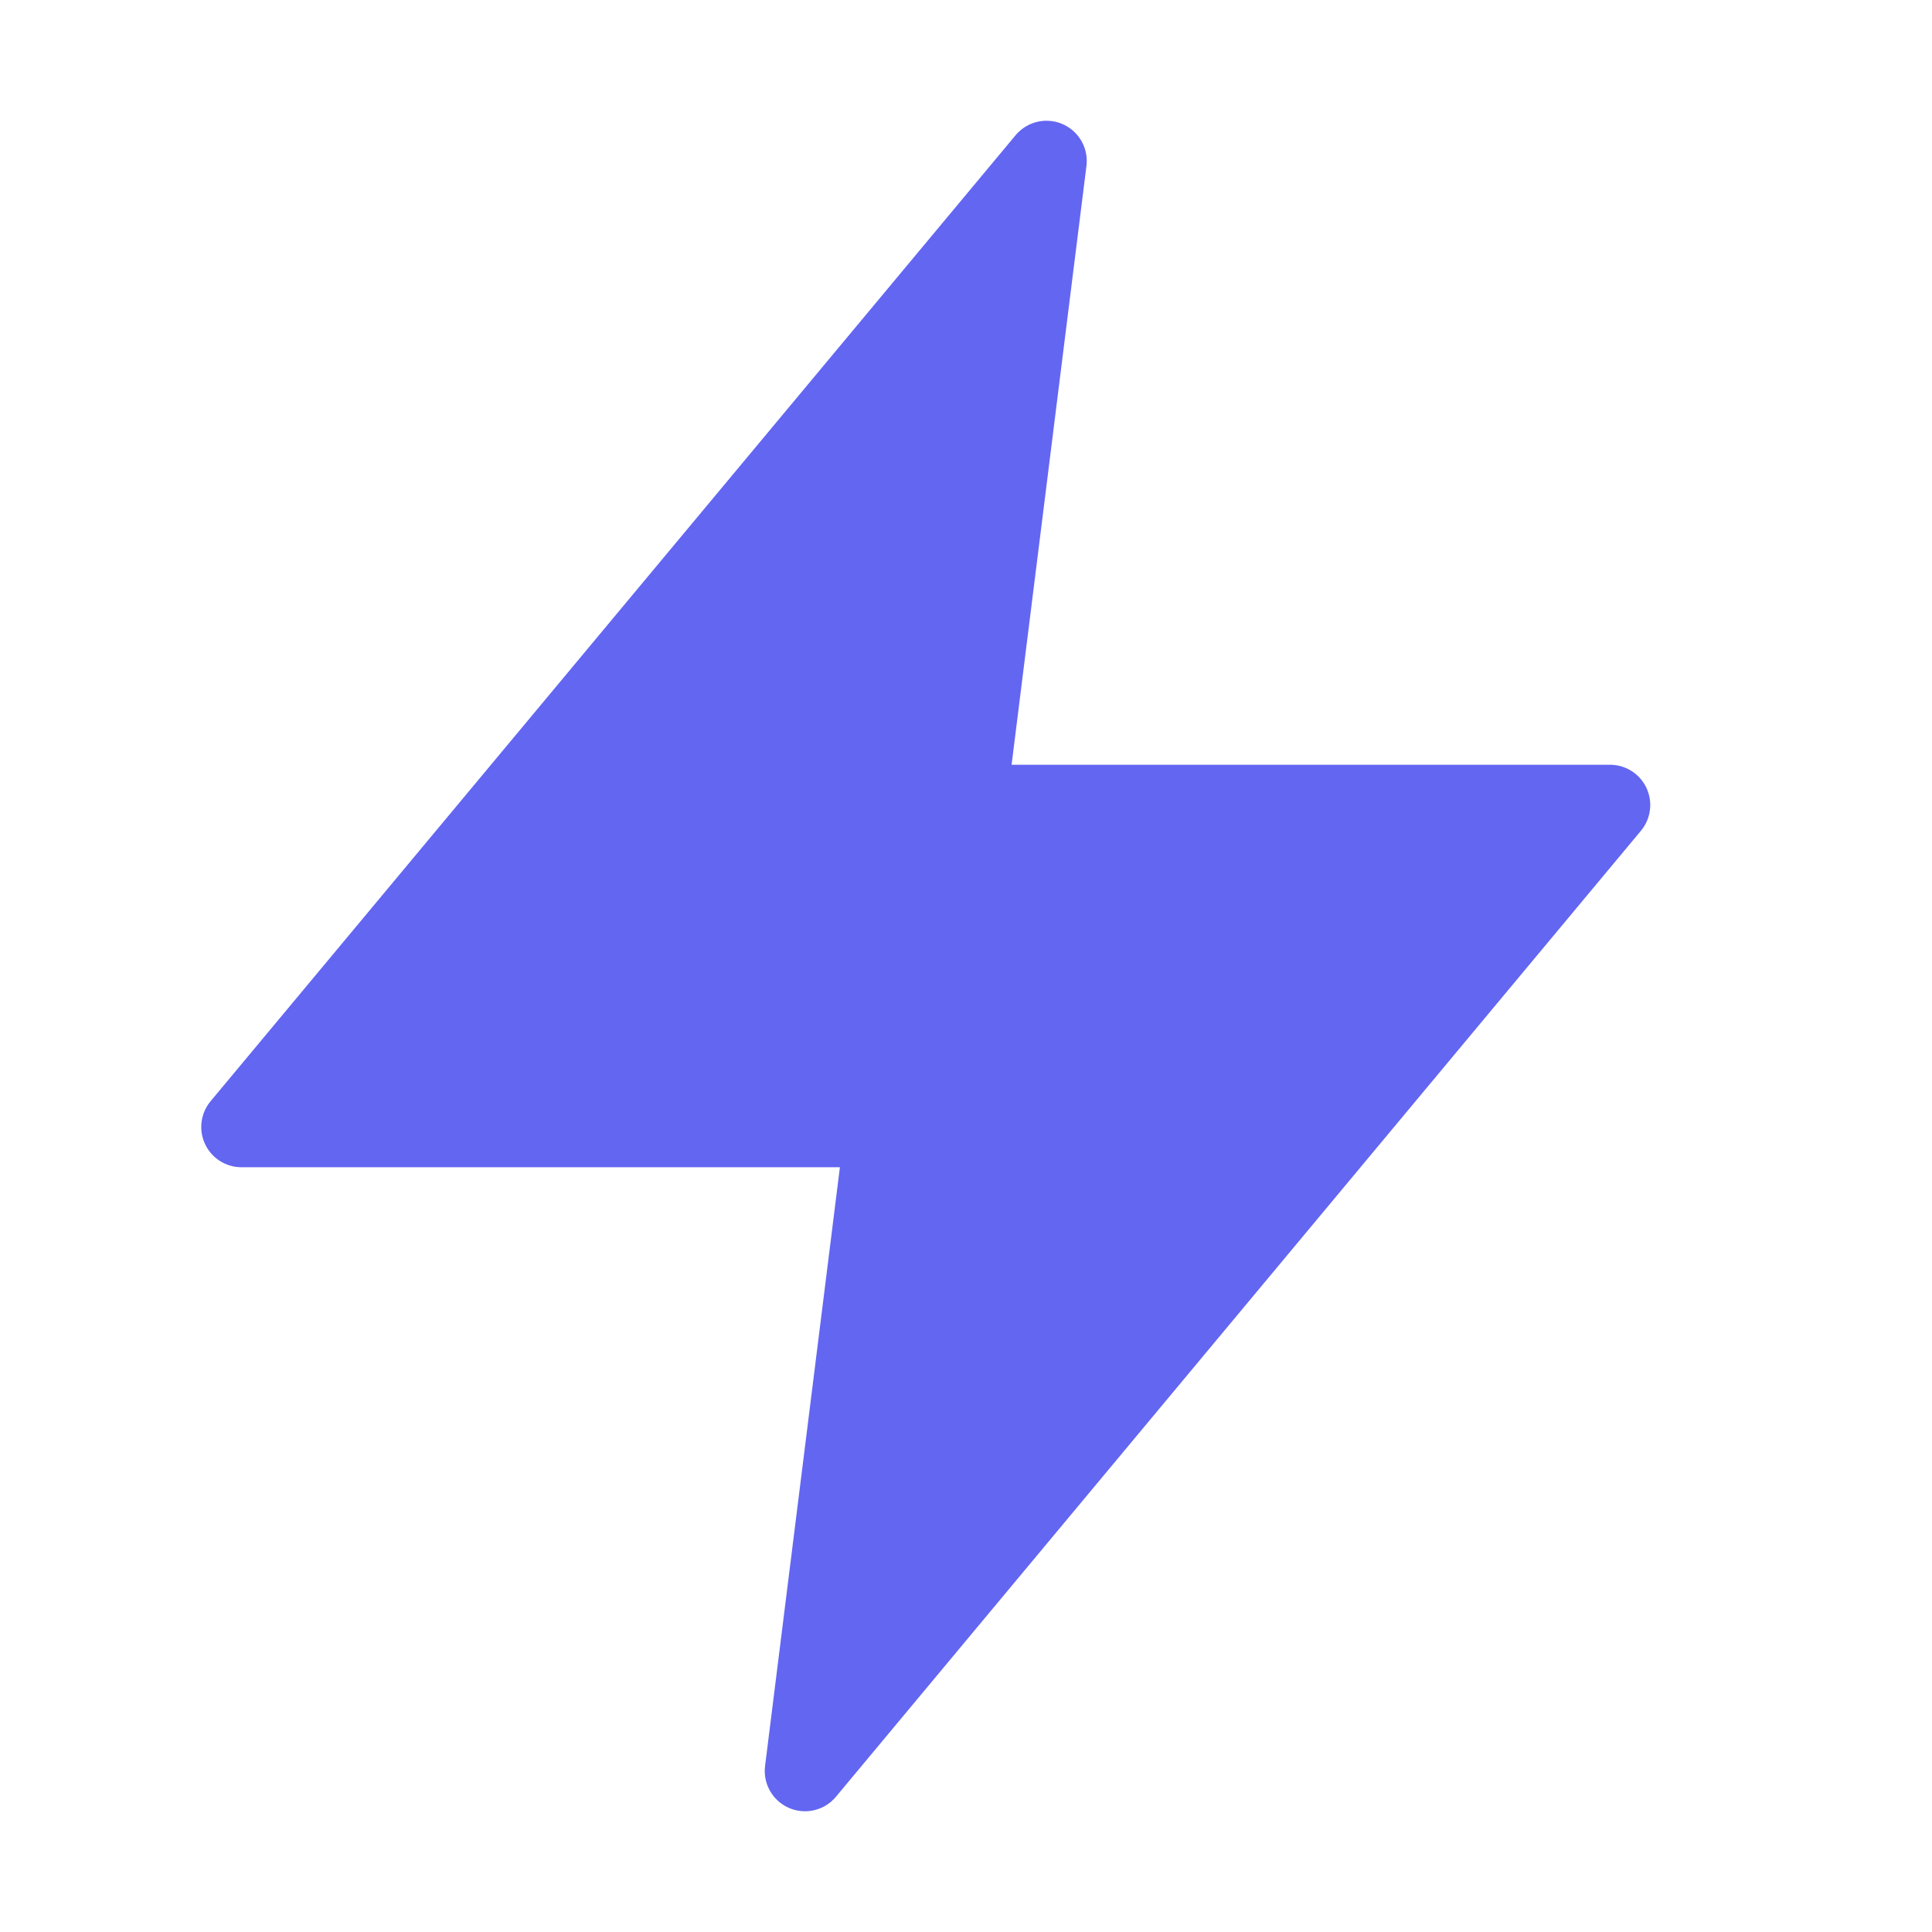
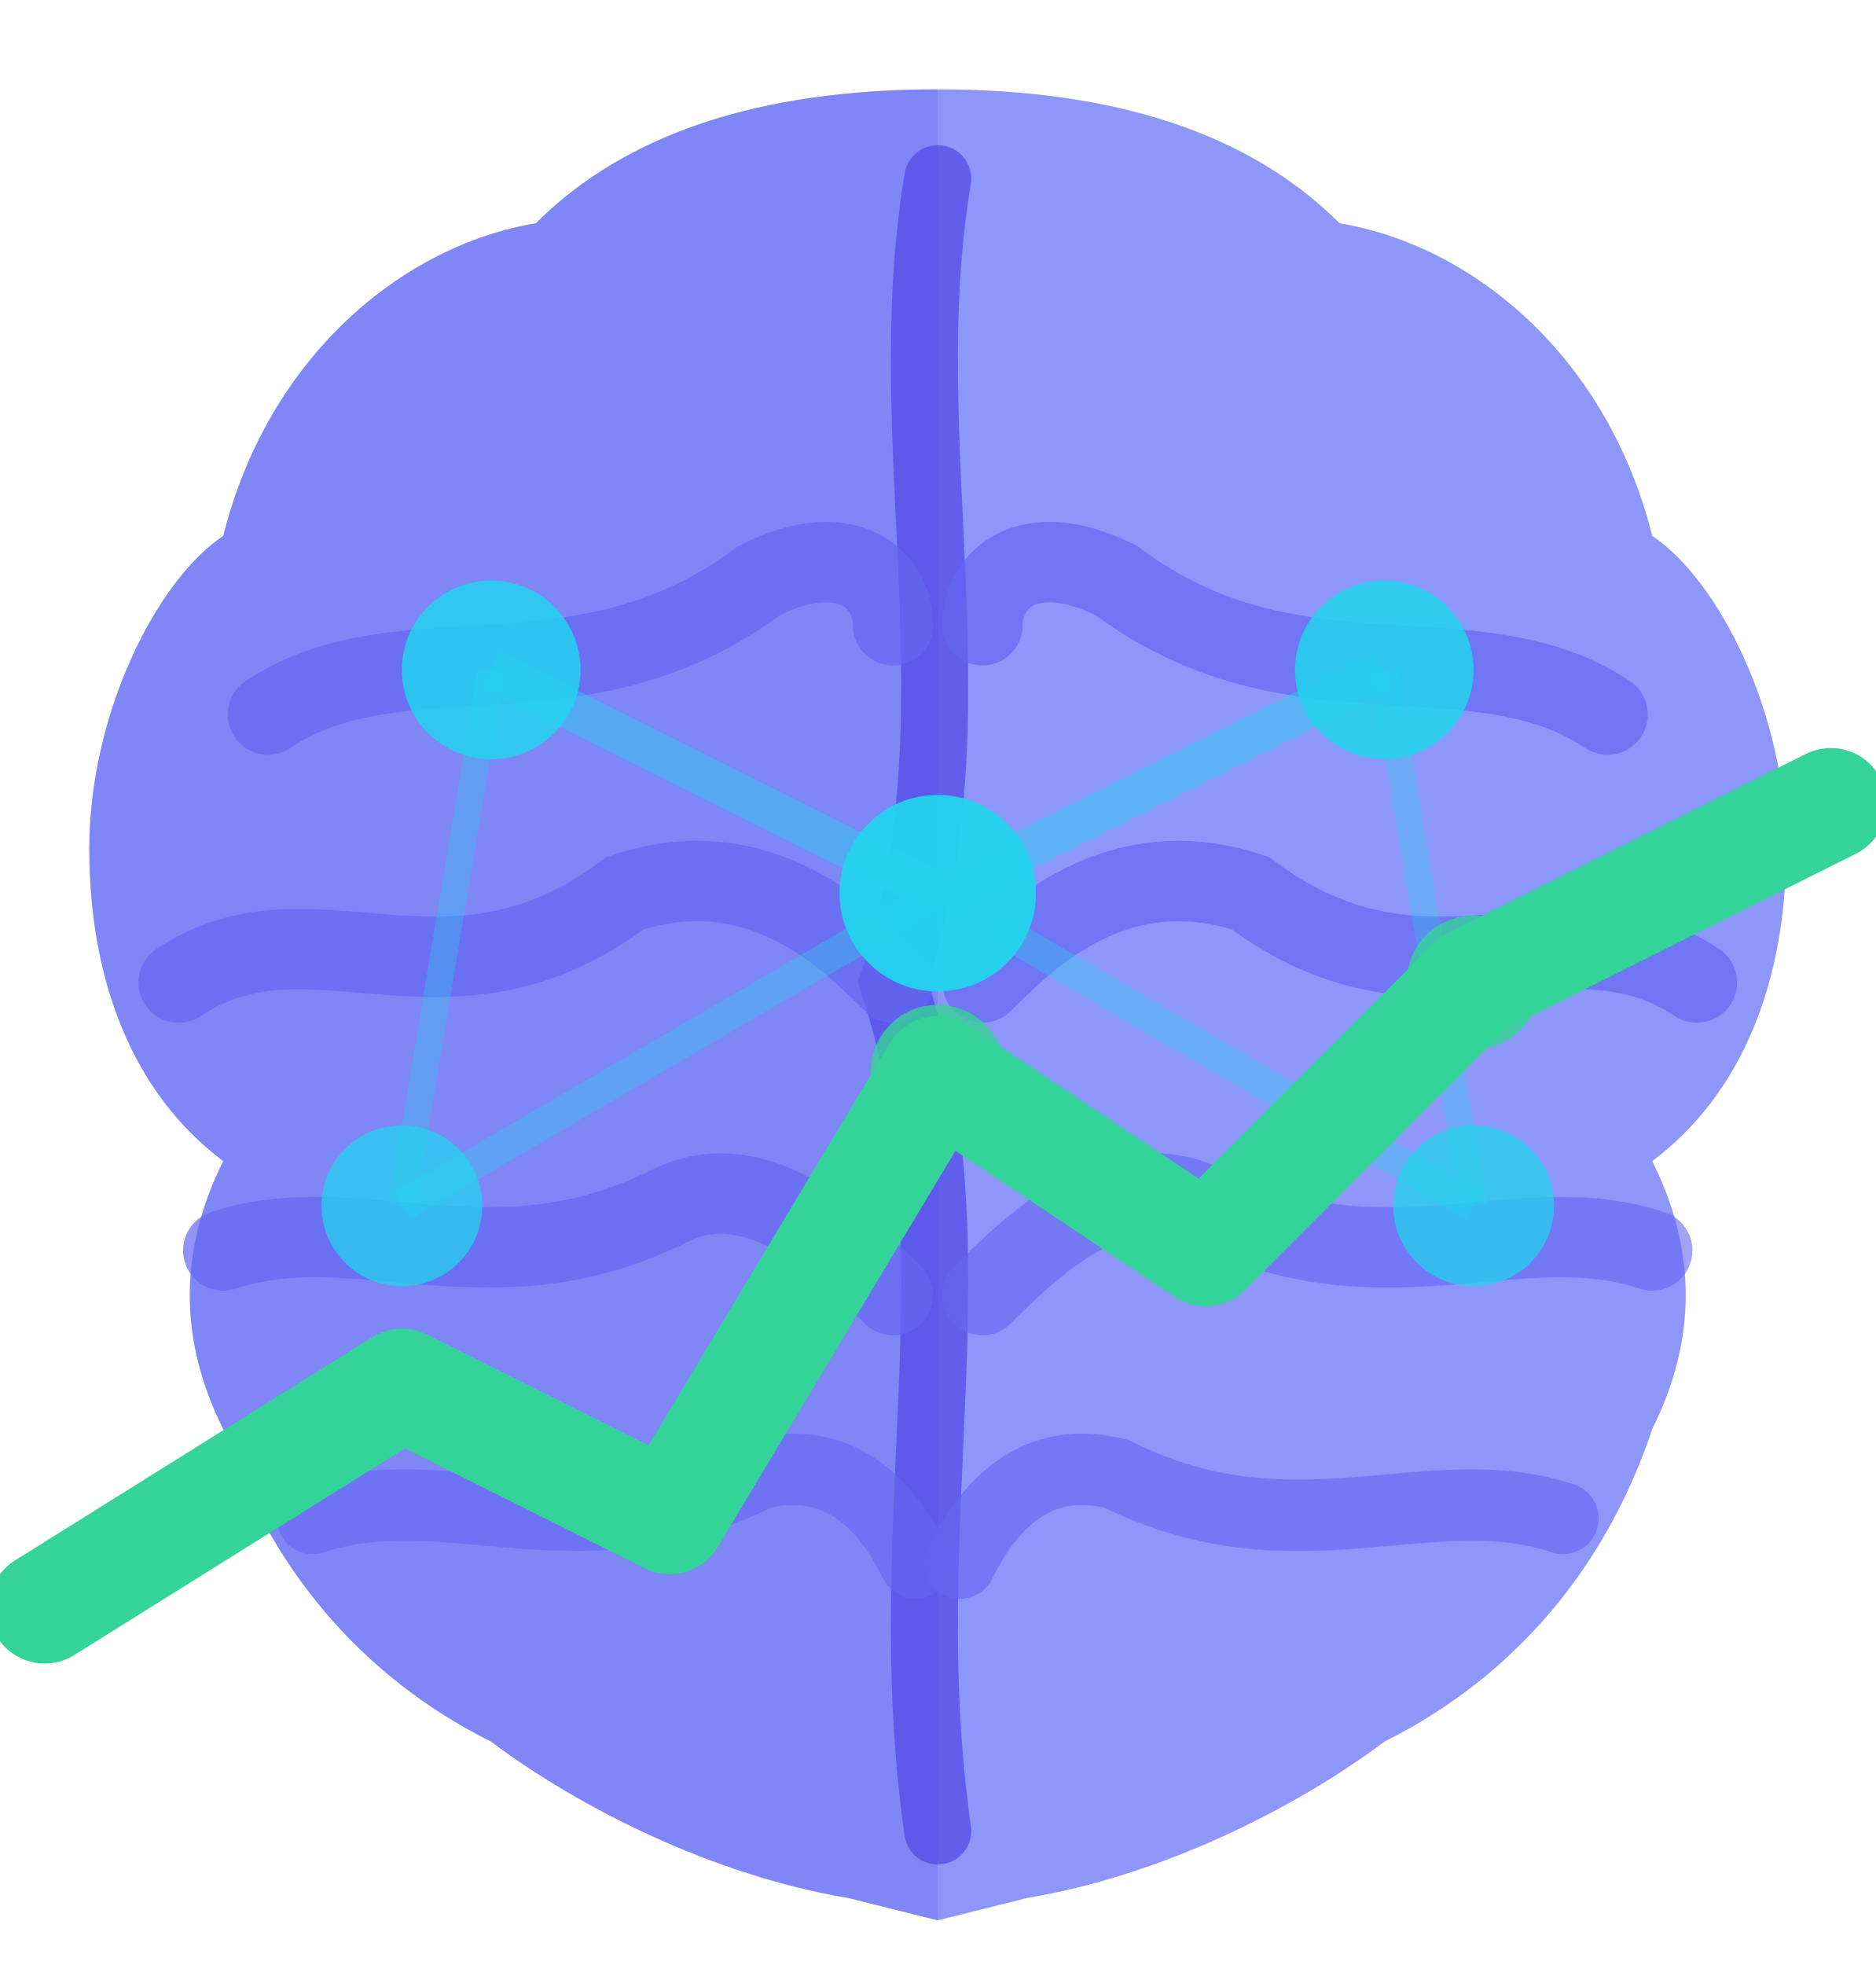
- <svg xmlns="http://www.w3.org/2000/svg" viewBox="0 0 24 24" fill="none">
-   <path d="M13 2L3 14h8l-1 8 10-12h-8l1-8z" fill="#6366f1" stroke="#6366f1" stroke-width="1" stroke-linecap="round" stroke-linejoin="round" />
+ <svg xmlns="http://www.w3.org/2000/svg" viewBox="11 6 42 44" fill="none">
+   <path d="     M32 8     C28 8 25 9 23 11     C20 11.5 17 14 16 18     C14.5 19 13 22 13 25     C13 28 14 30.5 16 32     C15 34 15 36 16 38     C17 41 19 43.5 22 45     C24 46.5 27 48 30 48.5     L32 49     L34 48.5     C37 48 40 46.5 42 45     C45 43.5 47 41 48 38     C49 36 49 34 48 32     C50 30.5 51 28 51 25     C51 22 49.5 19 48 18     C47 14 44 11.5 41 11     C39 9 36 8 32 8Z" fill="#818cf8" opacity="0.9" />
+   <path d="     M32 8     C28 8 25 9 23 11     C20 11.5 17 14 16 18     C14.5 19 13 22 13 25     C13 28 14 30.5 16 32     C15 34 15 36 16 38     C17 41 19 43.5 22 45     C24 46.5 27 48 30 48.5     L32 49     V8Z" fill="#6366f1" opacity="0.35" />
+   <path d="M32 10 C31 16 33 22 31 28 C33 34 31 40 32 47" stroke="#4f46e5" stroke-width="1.5" stroke-linecap="round" fill="none" opacity="0.7" />
+   <path d="M17 22 C20 20 24 22 28 19 C30 18 31 19 31 20" stroke="#6366f1" stroke-width="1.8" stroke-linecap="round" fill="none" opacity="0.7" />
+   <path d="M15 28 C18 26 21 29 25 26 C28 25 30 27 31 28" stroke="#6366f1" stroke-width="1.8" stroke-linecap="round" fill="none" opacity="0.7" />
+   <path d="M16 34 C19 33 22 35 26 33 C28 32 30 34 31 35" stroke="#6366f1" stroke-width="1.8" stroke-linecap="round" fill="none" opacity="0.7" />
+   <path d="M18 40 C21 39 24 41 28 39 C30 38.5 31 40 31.5 41" stroke="#6366f1" stroke-width="1.6" stroke-linecap="round" fill="none" opacity="0.6" />
+   <path d="M47 22 C44 20 40 22 36 19 C34 18 33 19 33 20" stroke="#6366f1" stroke-width="1.8" stroke-linecap="round" fill="none" opacity="0.7" />
+   <path d="M49 28 C46 26 43 29 39 26 C36 25 34 27 33 28" stroke="#6366f1" stroke-width="1.8" stroke-linecap="round" fill="none" opacity="0.7" />
+   <path d="M48 34 C45 33 42 35 38 33 C36 32 34 34 33 35" stroke="#6366f1" stroke-width="1.8" stroke-linecap="round" fill="none" opacity="0.6" />
+   <path d="M46 40 C43 39 40 41 36 39 C34 38.5 33 40 32.5 41" stroke="#6366f1" stroke-width="1.6" stroke-linecap="round" fill="none" opacity="0.6" />
+   <circle cx="22" cy="21" r="2" fill="#22d3ee" opacity="0.85" />
+   <circle cx="42" cy="21" r="2" fill="#22d3ee" opacity="0.85" />
+   <circle cx="32" cy="26" r="2.2" fill="#22d3ee" opacity="0.95" />
+   <circle cx="20" cy="33" r="1.8" fill="#22d3ee" opacity="0.75" />
+   <circle cx="44" cy="33" r="1.8" fill="#22d3ee" opacity="0.75" />
+   <line x1="22" y1="21" x2="32" y2="26" stroke="#22d3ee" stroke-width="0.9" opacity="0.45" />
+   <line x1="42" y1="21" x2="32" y2="26" stroke="#22d3ee" stroke-width="0.9" opacity="0.45" />
+   <line x1="20" y1="33" x2="32" y2="26" stroke="#22d3ee" stroke-width="0.7" opacity="0.35" />
+   <line x1="44" y1="33" x2="32" y2="26" stroke="#22d3ee" stroke-width="0.7" opacity="0.35" />
+   <line x1="22" y1="21" x2="20" y2="33" stroke="#22d3ee" stroke-width="0.6" opacity="0.3" />
+   <line x1="42" y1="21" x2="44" y2="33" stroke="#22d3ee" stroke-width="0.6" opacity="0.3" />
+   <path d="M12 42 L20 37 L26 40 L32 30 L38 34 L44 28 L52 24" stroke="#34d399" stroke-width="2.5" stroke-linecap="round" stroke-linejoin="round" fill="none" />
+   <circle cx="32" cy="30" r="1.5" fill="#34d399" opacity="0.8" />
+   <circle cx="44" cy="28" r="1.5" fill="#34d399" opacity="0.8" />
</svg>
